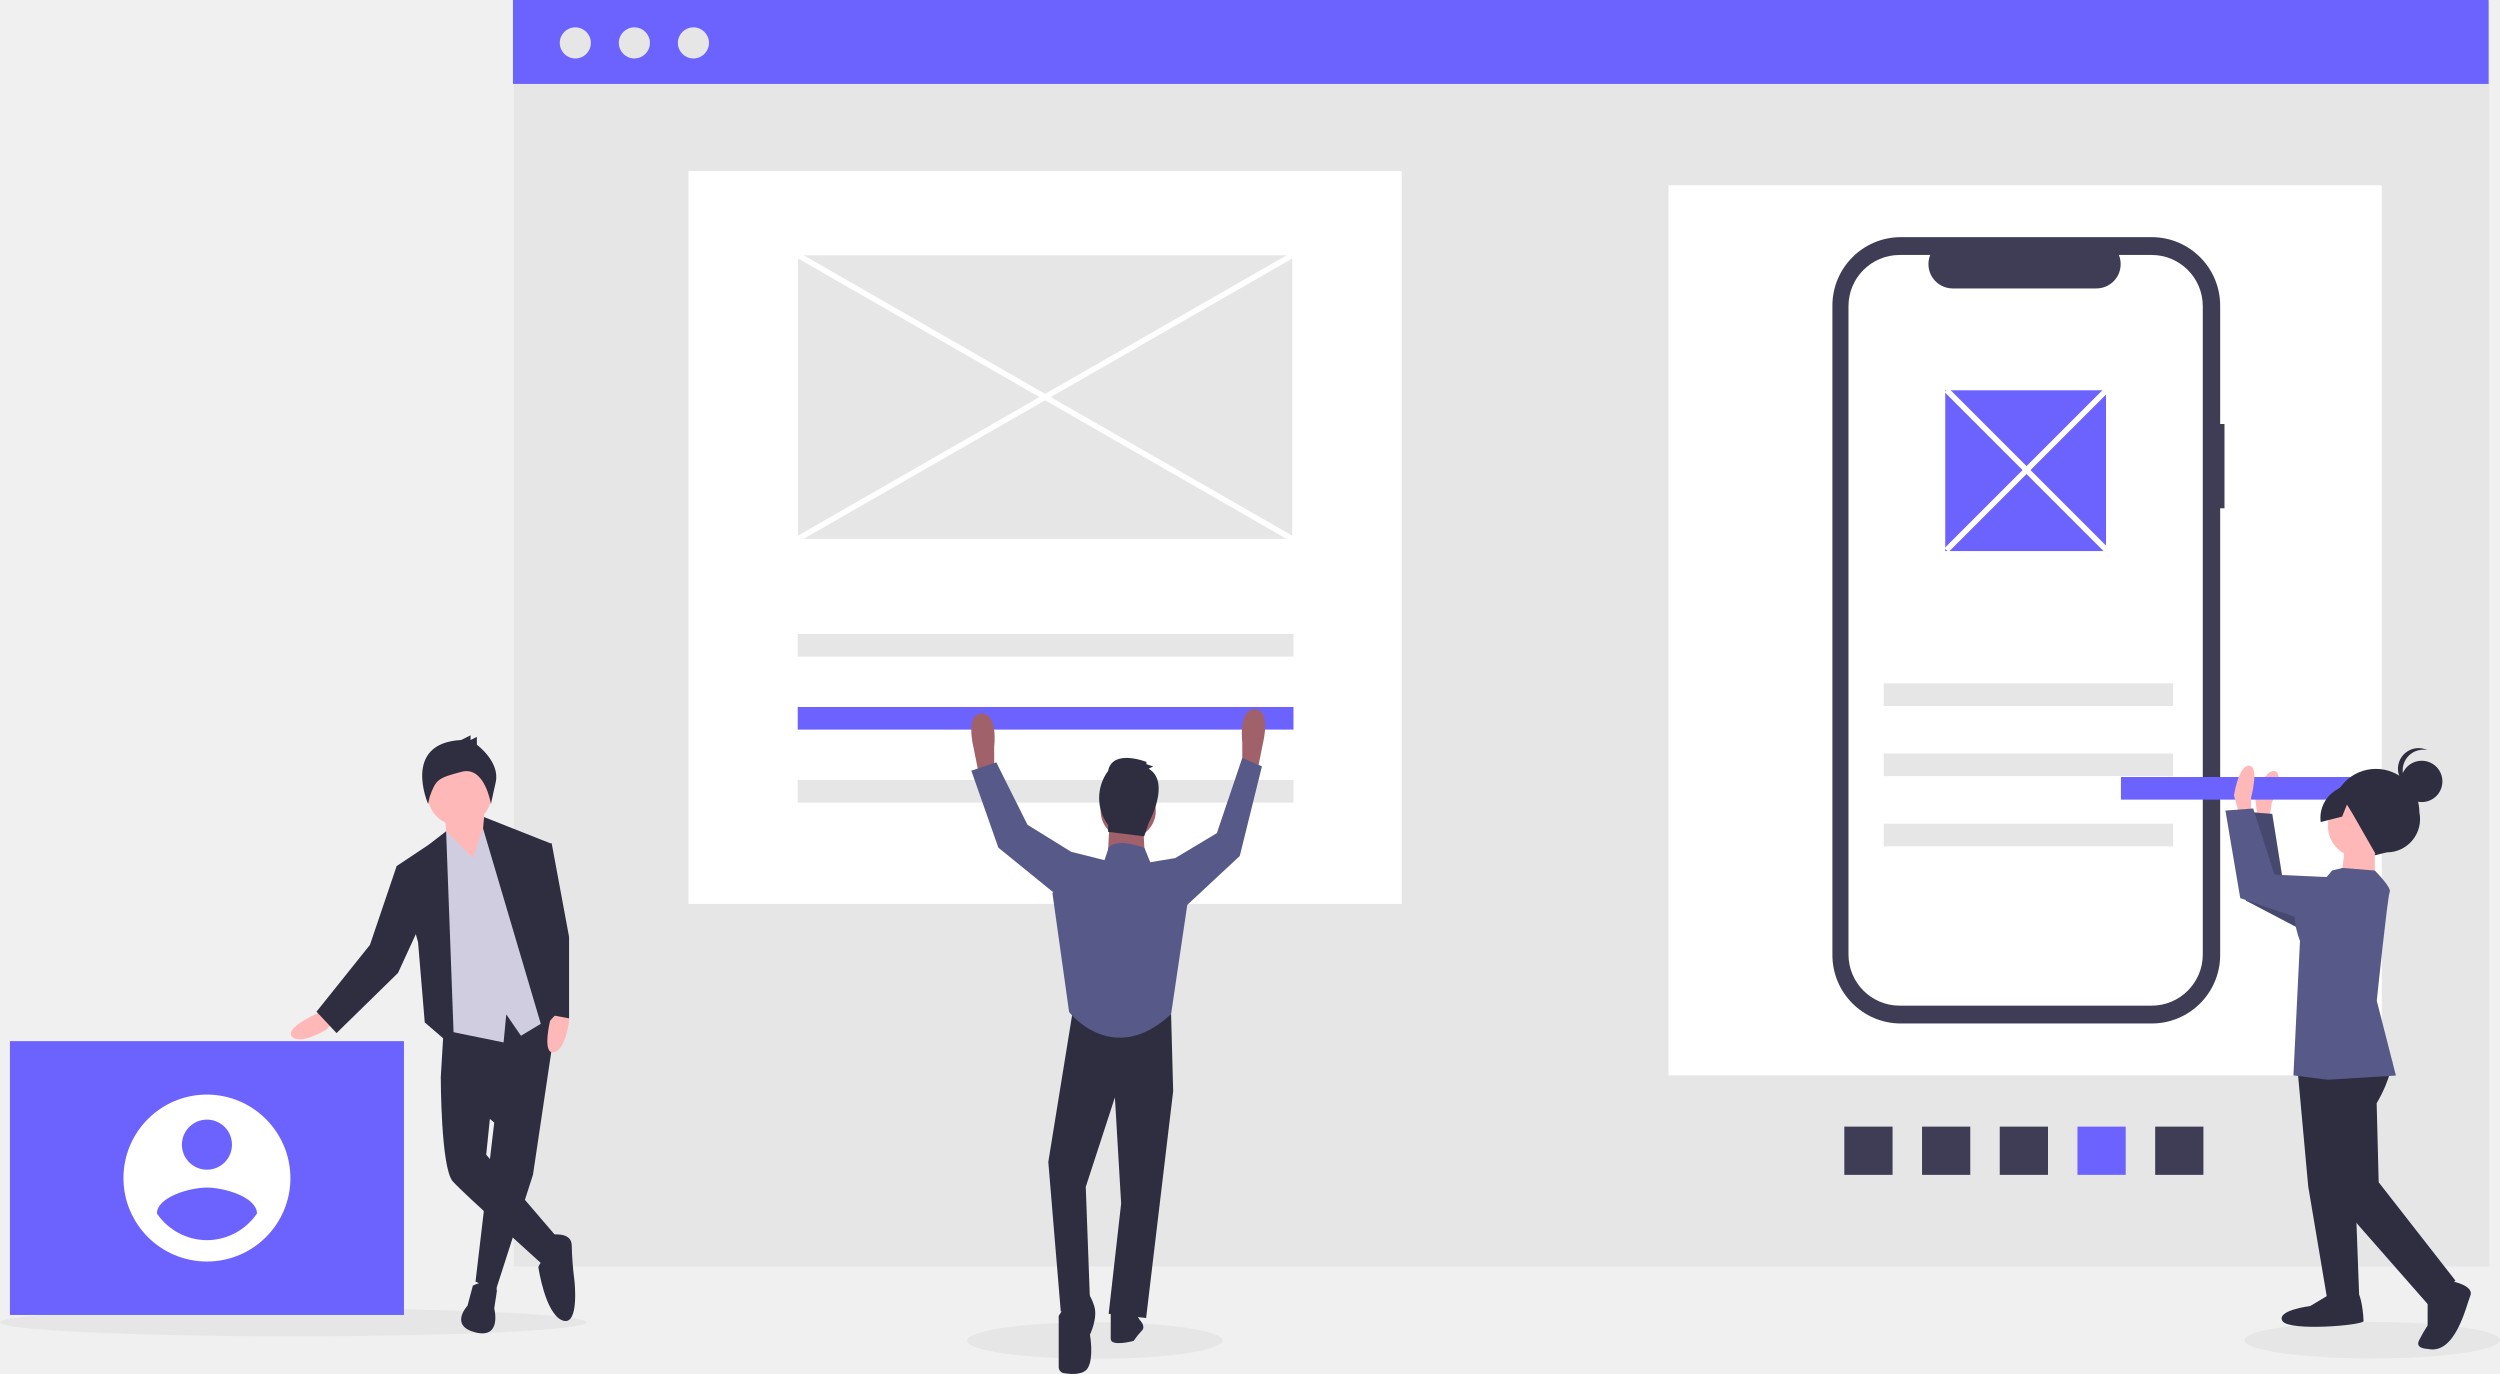
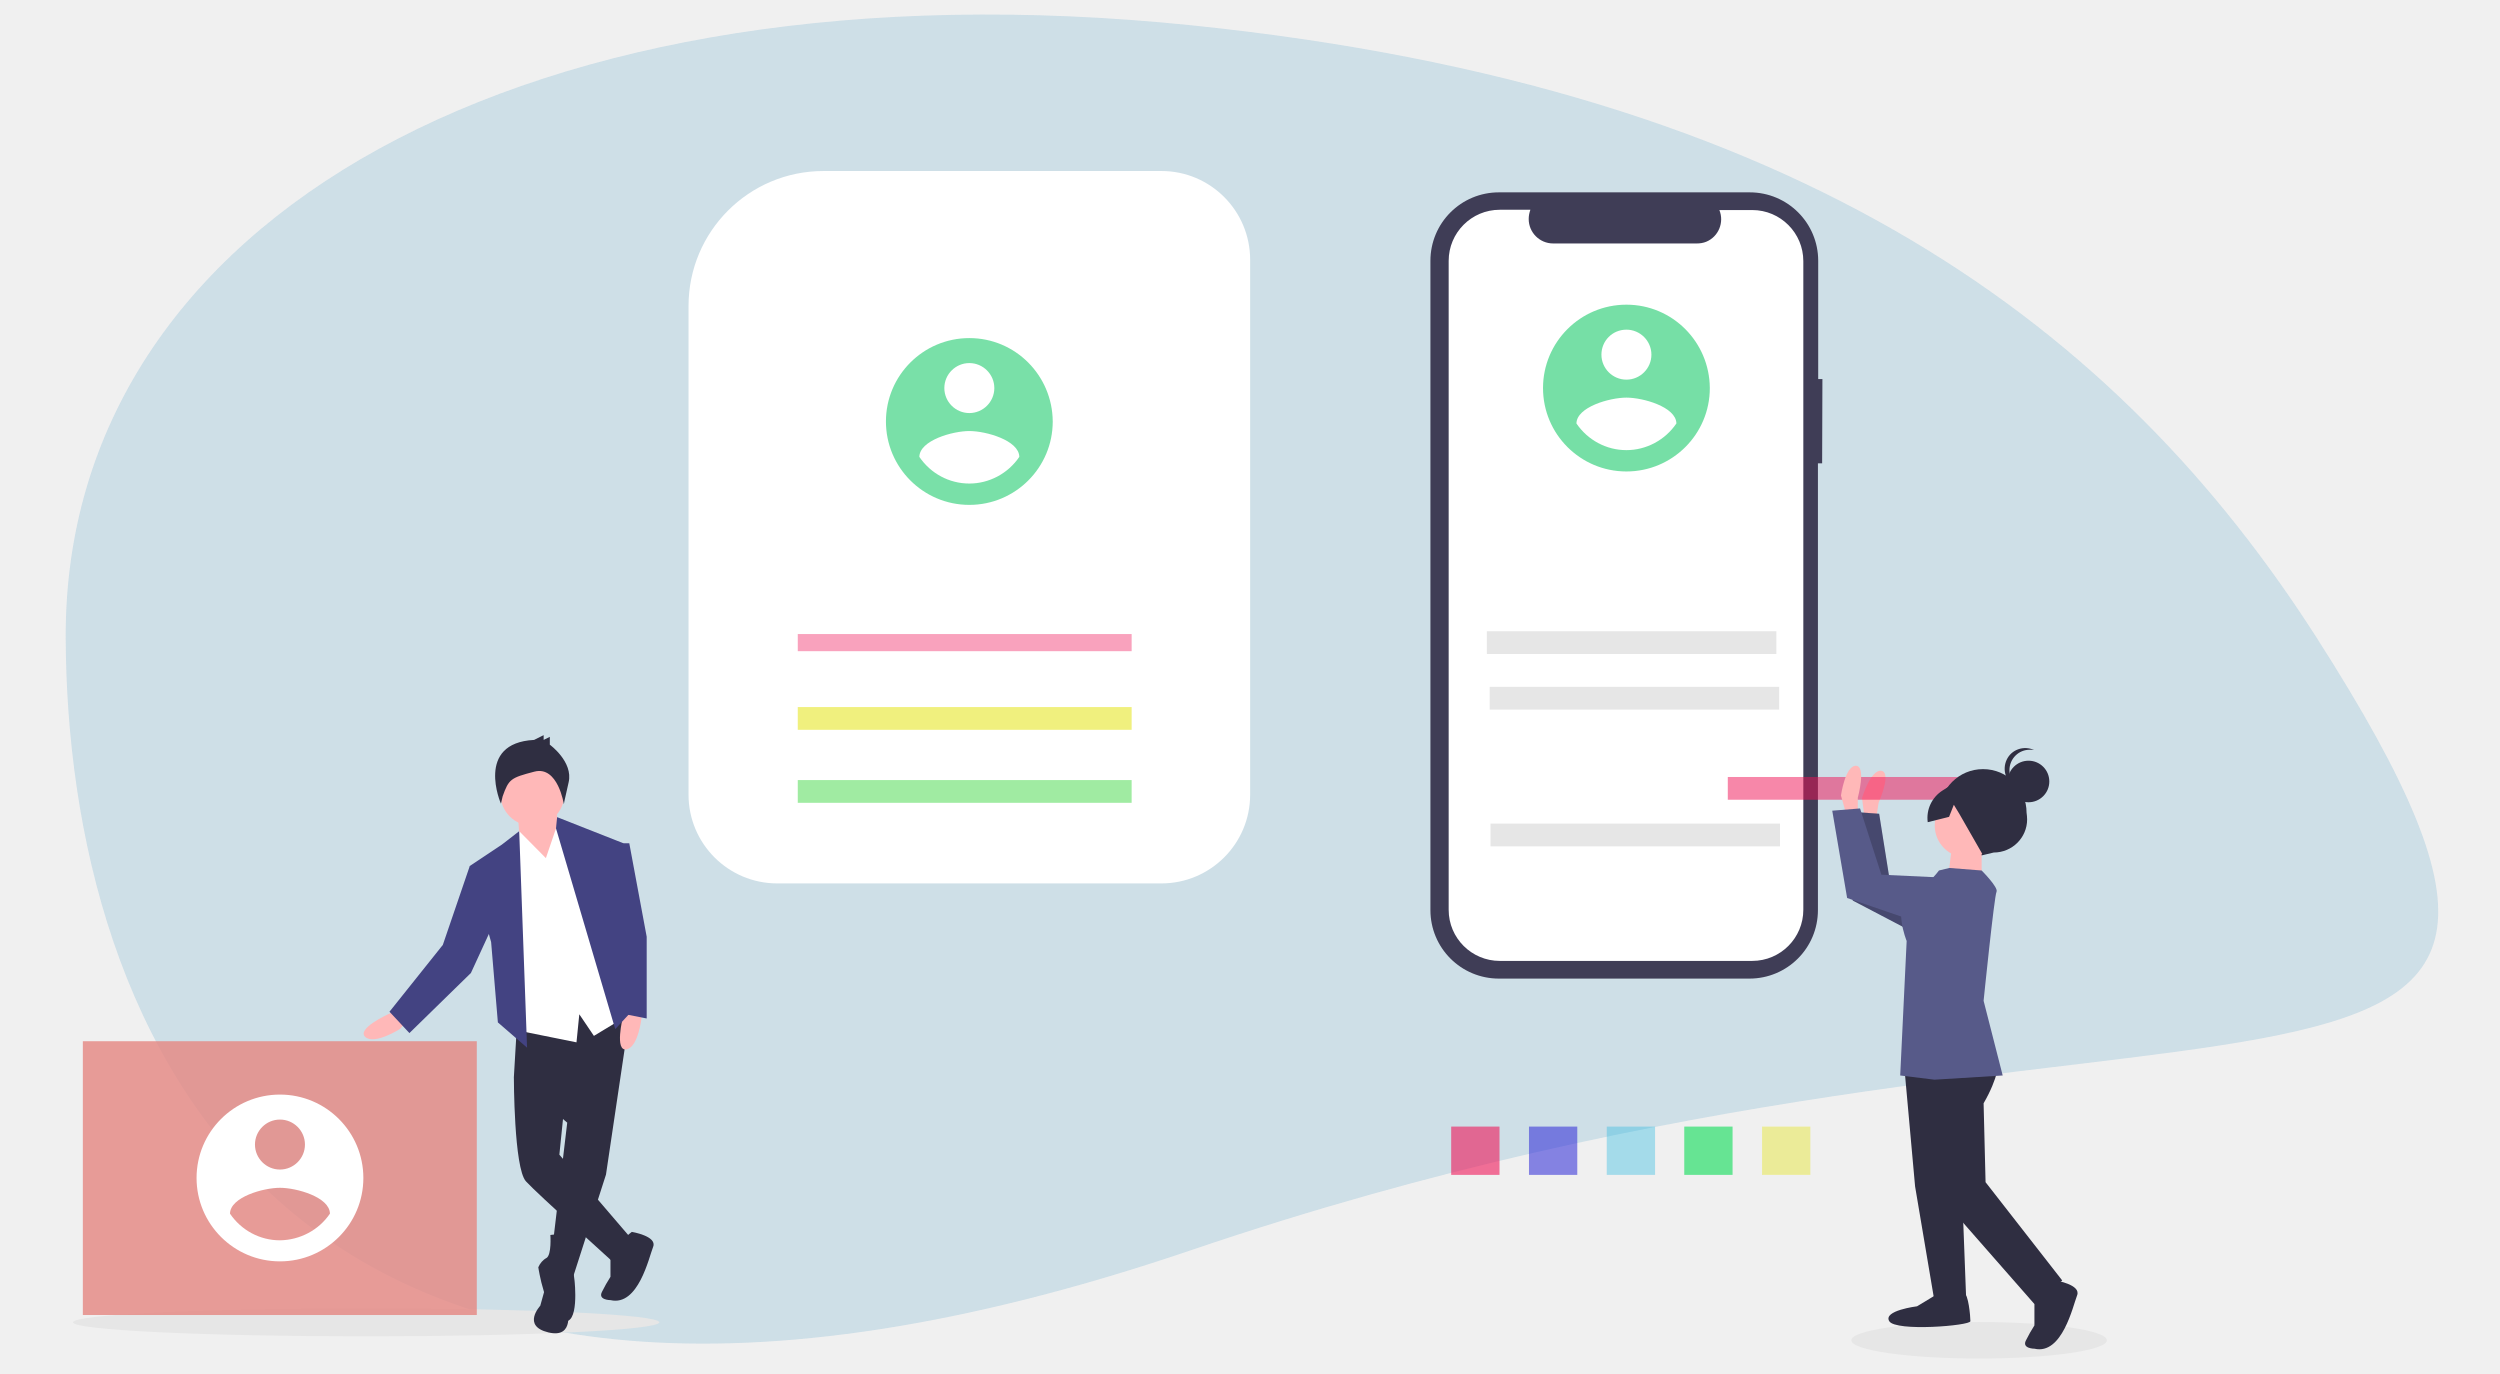
- <svg xmlns="http://www.w3.org/2000/svg" id="b66c9c51-8109-402d-a3f9-100a5bb3d153" data-name="Layer 1" width="890.302" height="489.3" viewBox="0 0 890.302 489.3">
-   <rect x="182.972" y="0.399" width="703.576" height="450.601" fill="#e6e6e6" />
-   <rect x="245.187" y="60.907" width="254" height="261" fill="#fff" />
-   <rect x="594.187" y="65.969" width="254" height="317" fill="#fff" />
-   <ellipse cx="844.802" cy="477.262" rx="45.5" ry="6.5" fill="#e6e6e6" />
-   <ellipse cx="389.9" cy="477.407" rx="45.5" ry="6.5" fill="#e6e6e6" />
-   <ellipse cx="104.425" cy="470.907" rx="104.425" ry="5" fill="#e6e6e6" />
-   <rect x="182.672" width="703.576" height="29.89" fill="#6c63ff" />
-   <circle cx="204.884" cy="15.282" r="5.54" fill="#e6e6e6" />
-   <circle cx="225.913" cy="15.282" r="5.54" fill="#e6e6e6" />
-   <circle cx="246.941" cy="15.282" r="5.54" fill="#e6e6e6" />
-   <path d="M947.036,356.349H945.497V314.198a24.396,24.396,0,0,0-24.396-24.396H831.8a24.396,24.396,0,0,0-24.396,24.396V545.439a24.396,24.396,0,0,0,24.396,24.396h89.302a24.396,24.396,0,0,0,24.396-24.396V386.352h1.539Z" transform="translate(-154.8491 -205.3501)" fill="#3f3d56" />
-   <path d="M921.086,296.149H909.429a8.655,8.655,0,0,1-8.014,11.924H850.256A8.656,8.656,0,0,1,842.242,296.149H831.354a18.218,18.218,0,0,0-18.218,18.218v230.902a18.218,18.218,0,0,0,18.218,18.218h89.732a18.218,18.218,0,0,0,18.218-18.218v-230.902A18.218,18.218,0,0,0,921.086,296.149Z" transform="translate(-154.8491 -205.3501)" fill="#fff" />
-   <rect x="284.09" y="225.776" width="176.544" height="8.053" fill="#e6e6e6" />
-   <rect x="284.09" y="251.776" width="176.544" height="8.053" fill="#6c63ff" />
-   <rect x="284.09" y="277.776" width="176.544" height="8.053" fill="#e6e6e6" />
-   <rect x="670.839" y="243.346" width="103.064" height="8.053" fill="#e6e6e6" />
-   <rect x="670.839" y="268.346" width="103.064" height="8.053" fill="#e6e6e6" />
-   <rect x="670.839" y="293.346" width="103.064" height="8.053" fill="#e6e6e6" />
-   <rect x="922.351" y="606.563" width="17.177" height="17.177" transform="translate(1391.242 -521.1374) rotate(90)" fill="#3f3d56" />
-   <rect x="894.676" y="606.563" width="17.177" height="17.177" transform="translate(1363.568 -493.4629) rotate(90)" fill="#6c63ff" />
-   <rect x="867.002" y="606.563" width="17.177" height="17.177" transform="translate(1335.893 -465.7884) rotate(90)" fill="#3f3d56" />
-   <rect x="839.327" y="606.563" width="17.177" height="17.177" transform="translate(1308.219 -438.1138) rotate(90)" fill="#3f3d56" />
-   <rect x="811.653" y="606.563" width="17.177" height="17.177" transform="translate(1280.544 -410.4393) rotate(90)" fill="#3f3d56" />
-   <rect x="692.742" y="138.99" width="57.258" height="57.258" fill="#6c63ff" />
-   <path d="M504.454,480.943l-.741,1.482-2.223-11.117s-2.965-11.858,2.965-11.858,4.447,11.858,4.447,11.858v8.152Z" transform="translate(-154.8491 -205.3501)" fill="#a0616a" />
-   <path d="M601.696,479.425l.741,1.482,2.223-11.117s2.965-11.858-2.965-11.858-4.447,11.858-4.447,11.858V477.943Z" transform="translate(-154.8491 -205.3501)" fill="#a0616a" />
-   <polygon points="382.215 358.94 373.322 413.784 377.768 467.145 388.144 462.699 386.662 422.677 397.038 390.808 399.261 428.606 394.815 467.886 408.155 469.369 417.79 388.585 417.049 361.163 382.215 358.94" fill="#2f2e41" />
-   <path d="M537.064,665.825l-5.188,8.152V692.194a2.209,2.209,0,0,0,1.856,2.18c2.543.417,6.97.714,8.52-1.868,2.223-3.706.741-11.858.741-11.858s2.965-5.929,1.482-10.376-2.965-5.188-2.965-5.188Z" transform="translate(-154.8491 -205.3501)" fill="#2f2e41" />
-   <path d="M559.298,673.237l1.482,2.223s2.223,2.223.741,3.706a28.966,28.966,0,0,0-2.965,3.706s-8.152,2.223-8.152-.741v-9.635Z" transform="translate(-154.8491 -205.3501)" fill="#2f2e41" />
-   <circle cx="401.778" cy="288.795" r="9.824" fill="#a0616a" />
-   <polygon points="395.185 291.867 394.444 305.949 407.784 306.69 407.043 292.608 395.185 291.867" fill="#a0616a" />
-   <path d="M564.486,512.41l-2.104-5.14s-9.754-3.754-12.719-.048l-1.482,4.447-11.858-2.965-6.67,14.823,5.929,42.245s15.564,20.011,36.316.741l5.929-40.021L573.38,510.928Z" transform="translate(-154.8491 -205.3501)" fill="#575a89" />
-   <polygon points="417.049 308.543 418.531 305.578 433.354 296.684 442.4 269.907 449.4 272.907 441.506 304.837 420.013 324.847 417.049 308.543" fill="#575a89" />
-   <polygon points="382.956 304.837 381.474 303.355 365.91 293.72 354.793 271.486 345.9 274.45 355.534 301.872 379.251 321.142 382.956 304.837" fill="#575a89" />
-   <path d="M563.919,479.1l1.606-.803-2.409-.803V476.691s-12.047-4.819-13.653,3.213a16.143,16.143,0,0,0,0,19.275v2.409l12.85,1.606,1.606-4.819S571.95,483.919,563.919,479.1Z" transform="translate(-154.8491 -205.3501)" fill="#2f2e41" />
-   <path d="M269.939,565.16l-2.855,1.428s-11.422,5.235-8.09,8.09,12.373-2.855,12.373-2.855l1.904-2.38Z" transform="translate(-154.8491 -205.3501)" fill="#ffb8b8" />
-   <polygon points="198.633 359.099 189.807 418.346 176.481 459.749 169.343 456.418 176.005 399.786 156.969 383.605 158.397 359.81 198.633 359.099" fill="#2f2e41" />
-   <path d="M323.24,663.196s8.09-4.283,8.566,1.904l-.952,6.187s2.855,10.946-6.663,8.566-2.855-9.518-2.855-9.518Z" transform="translate(-154.8491 -205.3501)" fill="#2f2e41" />
-   <path d="M318.005,583.72l-6.187,5.235s0,32.361,4.283,37.12,31.41,29.03,32.361,29.982,5.235-9.518,5.235-9.518l-25.699-29.982,1.904-18.56Z" transform="translate(-154.8491 -205.3501)" fill="#2f2e41" />
-   <path d="M350.842,645.112s7.614-1.428,7.614,3.807a115.231,115.231,0,0,0,.952,12.373s1.904,16.657-4.283,14.277-8.566-19.036-8.566-19.036a7.089,7.089,0,0,1,2.855-3.331C351.318,652.25,350.842,645.112,350.842,645.112Z" transform="translate(-154.8491 -205.3501)" fill="#2f2e41" />
-   <polygon points="172.198 288.424 173.626 306.033 169.819 312.695 159.349 302.701 158.397 289.376 172.198 288.424" fill="#ffb8b8" />
-   <circle cx="163.632" cy="282.713" r="11.422" fill="#ffb8b8" />
-   <polygon points="168.391 305.557 173.15 291.756 181.716 301.274 197.421 361.713 185.523 368.852 180.289 361.237 179.337 371.231 156.017 366.472 154.114 302.701 158.87 296.002 168.391 305.557" fill="#d0cde1" />
-   <polygon points="161.728 373.135 158.873 296.039 152.686 300.798 141.264 308.412 148.879 335.539 151.258 364.093 161.728 373.135" fill="#2f2e41" />
-   <polygon points="144.596 308.888 141.264 308.412 131.746 336.49 112.71 360.286 119.849 367.9 141.74 346.484 149.831 328.876 144.596 308.888" fill="#2f2e41" />
-   <path d="M351.417,565.595l-.649,3.126s-2.971,12.208,1.335,11.363,5.428-11.48,5.428-11.48l-.688-2.969Z" transform="translate(-154.8491 -205.3501)" fill="#ffb8b8" />
-   <polygon points="172.406 290.983 195.993 300.322 193.138 328.876 198.849 360.286 193.138 366.472 172.022 295.028 172.406 290.983" fill="#2f2e41" />
-   <path d="M319.079,468.881l3.353-1.676v1.676l2.235-1.118v2.794s8.382,6.146,6.705,13.41-1.676,7.823-1.676,7.823-2.119-13.814-10.501-11.579-9.056,2.639-11.291,8.785l-.606,2.636S297.846,469.998,319.079,468.881Z" transform="translate(-154.8491 -205.3501)" fill="#2f2e41" />
-   <polygon points="192.662 300.322 196.469 300.322 202.656 333.635 202.656 362.665 195.042 361.237 188.855 317.454 192.662 300.322" fill="#2f2e41" />
-   <rect x="3.535" y="370.772" width="140.321" height="97.511" fill="#6c63ff" />
-   <path d="M228.545,595.148a29.729,29.729,0,1,0,29.729,29.729A29.816,29.816,0,0,0,228.545,595.148Zm0,8.919a8.919,8.919,0,1,1-8.919,8.919,8.949,8.949,0,0,1,8.919-8.919Zm0,42.936a21.657,21.657,0,0,1-17.837-9.519c.143-5.946,11.892-9.219,17.837-9.219s17.694,3.273,17.837,9.219a21.693,21.693,0,0,1-17.837,9.519Z" transform="translate(-154.8491 -205.3501)" fill="#fff" />
-   <rect x="284.187" y="90.907" width="176" height="101" fill="#e6e6e6" />
-   <path d="M963.051,496.584l.815-5.26s4.753-10.805.996-11.388-6.891,9.704-6.891,9.704l1.375,10.986Z" transform="translate(-154.8491 -205.3501)" fill="#ffb8b8" />
-   <polygon points="846.67 321.051 813.089 314.306 809.187 289.847 799.302 289.084 799.785 320.707 828.962 336.004 846.67 321.051" fill="#575a89" />
-   <polygon points="846.67 321.051 813.089 314.306 809.187 289.847 799.302 289.084 799.785 320.707 828.962 336.004 846.67 321.051" opacity="0.2" />
-   <rect x="910.162" y="482.062" width="103.064" height="8.053" transform="translate(1768.539 766.8261) rotate(-180)" fill="#6c63ff" />
-   <path d="M956.49,494.78l.007-5.323s3.056-11.402-.746-11.407-5.336,10.639-5.336,10.639l3.028,10.649Z" transform="translate(-154.8491 -205.3501)" fill="#ffb8b8" />
-   <path d="M1000.202,510.025l4.607-1.123a11.862,11.862,0,0,0,11.642-14.211h0a15.504,15.504,0,0,0-15.485-15.524h0A15.504,15.504,0,0,0,985.443,494.652v0A12.321,12.321,0,0,0,1000.202,510.025Z" transform="translate(-154.8491 -205.3501)" fill="#2f2e41" />
-   <polygon points="818.254 381.458 822.005 422.524 828.797 462.833 840.203 462.847 838.732 423.305 832.709 375.393 818.254 381.458" fill="#2f2e41" />
-   <path d="M985.17,665.904l-7.61,4.553s-12.168,1.505-9.892,5.31,28.893,1.557,28.895.036-.748-9.886-2.269-9.888Z" transform="translate(-154.8491 -205.3501)" fill="#2f2e41" />
-   <path d="M1006.771,583.26s-.214,5.871-5.548,14.989l.725,28.135,27.33,35.012-9.896,8.352-33.409-38.061-8.307-45.634,10.659-10.632Z" transform="translate(-154.8491 -205.3501)" fill="#2f2e41" />
-   <path d="M1026.997,661.394s9.123,1.532,7.597,5.332-5.349,21.284-15.232,18.991c0,0-4.562-.006-3.038-3.045a55.004,55.004,0,0,1,3.048-5.319l.012-9.885Z" transform="translate(-154.8491 -205.3501)" fill="#2f2e41" />
-   <circle cx="840.415" cy="294.041" r="11.406" fill="#ffb8b8" />
-   <polygon points="845.728 301.652 845.712 314.578 833.546 314.563 835.083 301.639 845.728 301.652" fill="#ffb8b8" />
-   <path d="M985.359,515.347l3.687-.906,11.521.925s6.075,6.091,5.313,7.611-4.611,38.774-4.611,38.774l6.81,26.622-24.334,1.49-12.164-1.536,2.341-47.902s-5.306-12.933,1.542-16.727A29.954,29.954,0,0,0,985.359,515.347Z" transform="translate(-154.8491 -205.3501)" fill="#575a89" />
-   <polygon points="844.193 313.056 809.978 311.492 802.404 287.911 792.518 288.658 797.801 319.841 828.964 330.526 844.193 313.056" fill="#575a89" />
-   <circle cx="862.432" cy="278.279" r="7.359" fill="#2f2e41" />
-   <path d="M1010.492,479.674a7.355,7.355,0,0,1,8.807-7.205A7.355,7.355,0,1,0,1014.711,486.331,7.353,7.353,0,0,1,1010.492,479.674Z" transform="translate(-154.8491 -205.3501)" fill="#2f2e41" />
-   <path d="M1004.179,483.847l-9.921-1.827-7.63,4.782a11.573,11.573,0,0,0-5.331,11.295l7.641-1.937,1.711-4.29,2.038,3.34,8.267,14.454,8.37-4.552,5.333-8.358Z" transform="translate(-154.8491 -205.3501)" fill="#2f2e41" />
-   <rect x="526.036" y="245.297" width="2" height="202.921" transform="translate(-190.8885 425.9309) rotate(-60.15005)" fill="#fff" />
-   <rect x="425.576" y="345.758" width="202.921" height="2" transform="translate(-257.5169 102.9269) rotate(-29.84553)" fill="#fff" />
-   <rect x="875.536" y="332.452" width="2" height="80.61" transform="translate(-161.6969 523.6326) rotate(-45)" fill="#fff" />
-   <rect x="836.231" y="371.757" width="80.61" height="2" transform="translate(-161.6969 523.6326) rotate(-45)" fill="#fff" />
+ <svg xmlns="http://www.w3.org/2000/svg" version="1.1" id="b66c9c51-8109-402d-a3f9-100a5bb3d153" x="0px" y="0px" viewBox="0 0 890.3 489.3" style="enable-background:new 0 0 890.3 489.3;" xml:space="preserve">
+   <style type="text/css">
+ 	.st0{opacity:0.57;fill:#B3D1E0;enable-background:new    ;}
+ 	.st1{fill:#FFFFFF;}
+ 	.st2{fill:#E6E6E6;}
+ 	.st3{fill:#3F3D56;}
+ 	.st4{opacity:0.39;fill:#EF0F54;enable-background:new    ;}
+ 	.st5{opacity:0.58;fill:#E5E520;enable-background:new    ;}
+ 	.st6{opacity:0.5;fill:#41D845;enable-background:new    ;}
+ 	.st7{opacity:0.42;fill:#E5E520;enable-background:new    ;}
+ 	.st8{opacity:0.64;fill:#17DD5E;enable-background:new    ;}
+ 	.st9{opacity:0.39;fill:#2DBAE0;enable-background:new    ;}
+ 	.st10{opacity:0.54;fill:#2925D6;enable-background:new    ;}
+ 	.st11{opacity:0.58;fill:#EF0F54;enable-background:new    ;}
+ 	.st12{fill:#FFB8B8;}
+ 	.st13{fill:#2F2E41;}
+ 	.st14{fill:#434382;}
+ 	.st15{opacity:0.81;fill:#E58883;enable-background:new    ;}
+ 	.st16{fill:#575A89;}
+ 	.st17{opacity:0.2;enable-background:new    ;}
+ 	.st18{opacity:0.5;fill:#EF0F54;enable-background:new    ;}
+ 	.st19{opacity:0.81;fill:#56D891;enable-background:new    ;}
+ 	.st20{opacity:0.79;fill:#56D891;enable-background:new    ;}
+ </style>
+   <path class="st0" d="M424.2,9C643.3,31.5,754.9,117.6,825,227.1c133.2,208.3-52.3,99.6-400.8,218.1  C97.8,556.2,23.9,365.5,23.4,227.1C22.8,77.7,188.1-15.2,424.2,9z" />
+   <path class="st1" d="M293.3,60.9h120.3c17.5,0,31.6,14.2,31.6,31.6V283c0,17.5-14.2,31.6-31.6,31.6H276.8  c-17.5,0-31.6-14.2-31.6-31.6V109C245.2,82.4,266.7,60.9,293.3,60.9z" />
+   <ellipse class="st2" cx="704.8" cy="477.3" rx="45.5" ry="6.5" />
+   <ellipse class="st2" cx="130.4" cy="470.9" rx="104.4" ry="5" />
+   <path class="st3" d="M649,135h-1.5V92.9c0-13.5-10.9-24.4-24.4-24.4l0,0h-89.3c-13.5,0-24.4,10.9-24.4,24.4l0,0v231.2  c0,13.5,10.9,24.4,24.4,24.4l0,0H623c13.5,0,24.4-10.9,24.4-24.4l0,0V165h1.5L649,135z" />
+   <path class="st1" d="M624,74.8h-11.7c1.8,4.4-0.3,9.5-4.7,11.3c-1,0.4-2.1,0.6-3.3,0.6h-51.2c-4.8,0-8.7-3.9-8.7-8.7  c0-1.1,0.2-2.2,0.6-3.3h-10.9c-10.1,0-18.2,8.2-18.2,18.2l0,0V324c0,10.1,8.2,18.2,18.2,18.2l0,0H624c10.1,0,18.2-8.2,18.2-18.2l0,0  V93C642.2,83,634.1,74.8,624,74.8L624,74.8z" />
+   <rect x="284.1" y="225.8" class="st4" width="118.9" height="6.1" />
+   <rect x="284.1" y="251.8" class="st5" width="118.9" height="8.1" />
+   <rect x="284.1" y="277.8" class="st6" width="118.9" height="8.1" />
+   <rect x="529.5" y="224.8" class="st2" width="103.1" height="8.1" />
+   <rect x="530.5" y="244.6" class="st2" width="103.1" height="8.1" />
+   <rect x="530.8" y="293.3" class="st2" width="103.1" height="8.1" />
+   <rect x="627.5" y="401.2" class="st7" width="17.2" height="17.2" />
+   <rect x="599.8" y="401.2" class="st8" width="17.2" height="17.2" />
+   <rect x="572.2" y="401.2" class="st9" width="17.2" height="17.2" />
+   <rect x="544.5" y="401.2" class="st10" width="17.2" height="17.2" />
+   <rect x="516.8" y="401.2" class="st11" width="17.2" height="17.2" />
+   <path class="st12" d="M141.1,359.8l-2.9,1.4c0,0-11.4,5.2-8.1,8.1c3.3,2.9,12.4-2.9,12.4-2.9l1.9-2.4L141.1,359.8z" />
+   <polygon class="st13" points="224.6,359.1 215.8,418.3 202.5,459.7 195.3,456.4 202,399.8 183,383.6 184.4,359.8 " />
+   <path class="st13" d="M194.4,457.8c0,0,8.1-4.3,8.6,1.9l-1,6.2c0,0,2.9,10.9-6.7,8.6s-2.9-9.5-2.9-9.5L194.4,457.8z" />
+   <path class="st13" d="M189.2,378.4l-6.2,5.2c0,0,0,32.4,4.3,37.1s31.4,29,32.4,30s5.2-9.5,5.2-9.5l-25.7-30l1.9-18.6L189.2,378.4z" />
+   <path class="st13" d="M196,439.8c0,0,7.6-1.4,7.6,3.8c0.1,4.1,0.4,8.3,1,12.4c0,0,1.9,16.7-4.3,14.3s-8.6-19-8.6-19  c0.6-1.4,1.6-2.6,2.9-3.3C196.5,446.9,196,439.8,196,439.8z" />
+   <polygon class="st12" points="198.2,288.4 199.6,306 195.8,312.7 185.3,302.7 184.4,289.4 " />
+   <circle class="st12" cx="189.6" cy="282.7" r="11.4" />
+   <polygon class="st1" points="194.4,305.6 199.1,291.8 207.7,301.3 223.4,361.7 211.5,368.9 206.3,361.2 205.3,371.2 182,366.5   180.1,302.7 184.9,296 " />
+   <polygon class="st14" points="187.7,373.1 184.9,296 178.7,300.8 167.3,308.4 174.9,335.5 177.3,364.1 " />
+   <polygon class="st14" points="170.6,308.9 167.3,308.4 157.7,336.5 138.7,360.3 145.8,367.9 167.7,346.5 175.8,328.9 " />
+   <path class="st12" d="M222.4,359.2l-0.6,3.1c0,0-3,12.2,1.3,11.4s5.4-11.5,5.4-11.5l-0.7-3H222.4z" />
+   <polygon class="st14" points="198.4,291 222,300.3 219.1,328.9 224.8,360.3 219.1,366.5 198,295 " />
+   <path class="st13" d="M190.2,263.5l3.4-1.7v1.7l2.2-1.1v2.8c0,0,8.4,6.1,6.7,13.4s-1.7,7.8-1.7,7.8s-2.1-13.8-10.5-11.6  c-8.4,2.2-9.1,2.6-11.3,8.8l-0.6,2.6C178.4,286.3,169,264.6,190.2,263.5z" />
+   <polygon class="st14" points="220.3,300.3 224.1,300.3 230.3,333.6 230.3,362.7 222.7,361.2 216.5,317.5 " />
+   <rect x="29.5" y="370.8" class="st15" width="140.3" height="97.5" />
+   <path class="st1" d="M99.7,389.8c-16.4,0-29.7,13.3-29.7,29.7s13.3,29.7,29.7,29.7s29.7-13.3,29.7-29.7  C129.4,403.1,116.1,389.8,99.7,389.8z M99.7,398.7c4.9,0,8.9,4,8.9,8.9s-4,8.9-8.9,8.9s-8.9-4-8.9-8.9l0,0  C90.8,402.7,94.8,398.7,99.7,398.7z M99.7,441.7c-7.2,0-13.8-3.6-17.8-9.5c0.1-5.9,11.9-9.2,17.8-9.2s17.7,3.3,17.8,9.2  C113.5,438.1,106.8,441.6,99.7,441.7z" />
+   <path class="st12" d="M668.2,291.2l0.8-5.3c0,0,4.8-10.8,1-11.4s-6.9,9.7-6.9,9.7l1.4,11L668.2,291.2z" />
+   <polygon class="st16" points="706.7,321.1 673.1,314.3 669.2,289.8 659.3,289.1 659.8,320.7 689,336 " />
+   <polygon class="st17" points="706.7,321.1 673.1,314.3 669.2,289.8 659.3,289.1 659.8,320.7 689,336 " />
+   <rect x="615.3" y="276.7" class="st18" width="103.1" height="8.1" />
+   <path class="st12" d="M661.6,289.4v-5.3c0,0,3.1-11.4-0.7-11.4s-5.3,10.6-5.3,10.6l3,10.6L661.6,289.4z" />
+   <path class="st13" d="M705.4,304.7l4.6-1.1c6.6,0,11.9-5.3,11.9-11.8c0-0.8-0.1-1.6-0.2-2.4l0,0c0-8.6-6.9-15.5-15.5-15.5l0,0l0,0  c-8.6,0-15.5,6.9-15.5,15.5l0,0l0,0c-1.9,6.5,1.9,13.4,8.4,15.2C701.1,305.1,703.3,305.2,705.4,304.7z" />
+   <polygon class="st13" points="678.3,381.5 682,422.5 688.8,462.8 700.2,462.8 698.7,423.3 692.7,375.4 " />
+   <path class="st13" d="M690.3,460.6l-7.6,4.6c0,0-12.2,1.5-9.9,5.3s28.9,1.6,28.9,0s-0.7-9.9-2.3-9.9H690.3z" />
+   <path class="st13" d="M711.9,377.9c0,0-0.2,5.9-5.5,15l0.7,28.1l27.3,35l-9.9,8.4l-33.4-38.1l-8.3-45.6l10.7-10.6L711.9,377.9z" />
+   <path class="st13" d="M732.1,456c0,0,9.1,1.5,7.6,5.3s-5.3,21.3-15.2,19c0,0-4.6,0-3-3c0.9-1.8,1.9-3.6,3-5.3v-9.9L732.1,456z" />
+   <circle class="st12" cx="700.4" cy="294" r="11.4" />
+   <polygon class="st12" points="705.7,301.7 705.7,314.6 693.5,314.6 695.1,301.6 " />
+   <path class="st16" d="M690.5,310l3.7-0.9l11.5,0.9c0,0,6.1,6.1,5.3,7.6s-4.6,38.8-4.6,38.8l6.8,26.6l-24.3,1.5l-12.2-1.5l2.3-47.9  c0,0-5.3-12.9,1.5-16.7C684.5,316.3,687.9,313.5,690.5,310z" />
+   <polygon class="st16" points="704.2,313.1 670,311.5 662.4,287.9 652.5,288.7 657.8,319.8 689,330.5 " />
+   <circle class="st13" cx="722.4" cy="278.3" r="7.4" />
+   <path class="st13" d="M715.6,274.3c0-4.1,3.3-7.4,7.4-7.3c0.5,0,1,0,1.4,0.1c-3.7-1.7-8.1-0.2-9.8,3.5s-0.2,8.1,3.5,9.8  c0.5,0.3,1.1,0.4,1.7,0.6C717.3,279.8,715.6,277.2,715.6,274.3z" />
+   <path class="st13" d="M709.3,278.5l-9.9-1.8l-7.6,4.8c-3.8,2.4-5.9,6.8-5.3,11.3l7.6-1.9l1.7-4.3l2,3.3l8.3,14.5l8.4-4.6l5.3-8.4  L709.3,278.5z" />
+   <path class="st19" d="M579.2,108.5c-16.4,0-29.7,13.3-29.7,29.7s13.3,29.7,29.7,29.7s29.7-13.3,29.7-29.7  C608.8,121.8,595.6,108.5,579.2,108.5z M579.2,117.4c4.9,0,8.9,4,8.9,8.9s-4,8.9-8.9,8.9s-8.9-4-8.9-8.9l0,0  C570.3,121.4,574.2,117.4,579.2,117.4z M579.2,160.3c-7.2,0-13.8-3.6-17.8-9.5c0.1-5.9,11.9-9.2,17.8-9.2s17.7,3.3,17.8,9.2  C593,156.7,586.3,160.3,579.2,160.3z" />
+   <path class="st13" d="M225,438.7c0,0,9.1,1.5,7.6,5.3s-5.3,21.3-15.2,19c0,0-4.6,0-3-3c0.9-1.8,1.9-3.6,3-5.3v-9.9L225,438.7z" />
+   <path class="st20" d="M345.2,120.4c-16.4,0-29.7,13.3-29.7,29.7s13.3,29.7,29.7,29.7s29.7-13.3,29.7-29.7  C374.8,133.7,361.6,120.4,345.2,120.4z M345.2,129.3c4.9,0,8.9,4,8.9,8.9s-4,8.9-8.9,8.9s-8.9-4-8.9-8.9l0,0  C336.3,133.3,340.3,129.3,345.2,129.3z M345.2,172.2c-7.2,0-13.8-3.6-17.8-9.5c0.1-5.9,11.9-9.2,17.8-9.2s17.7,3.3,17.8,9.2  C359,168.6,352.3,172.2,345.2,172.2z" />
</svg>
